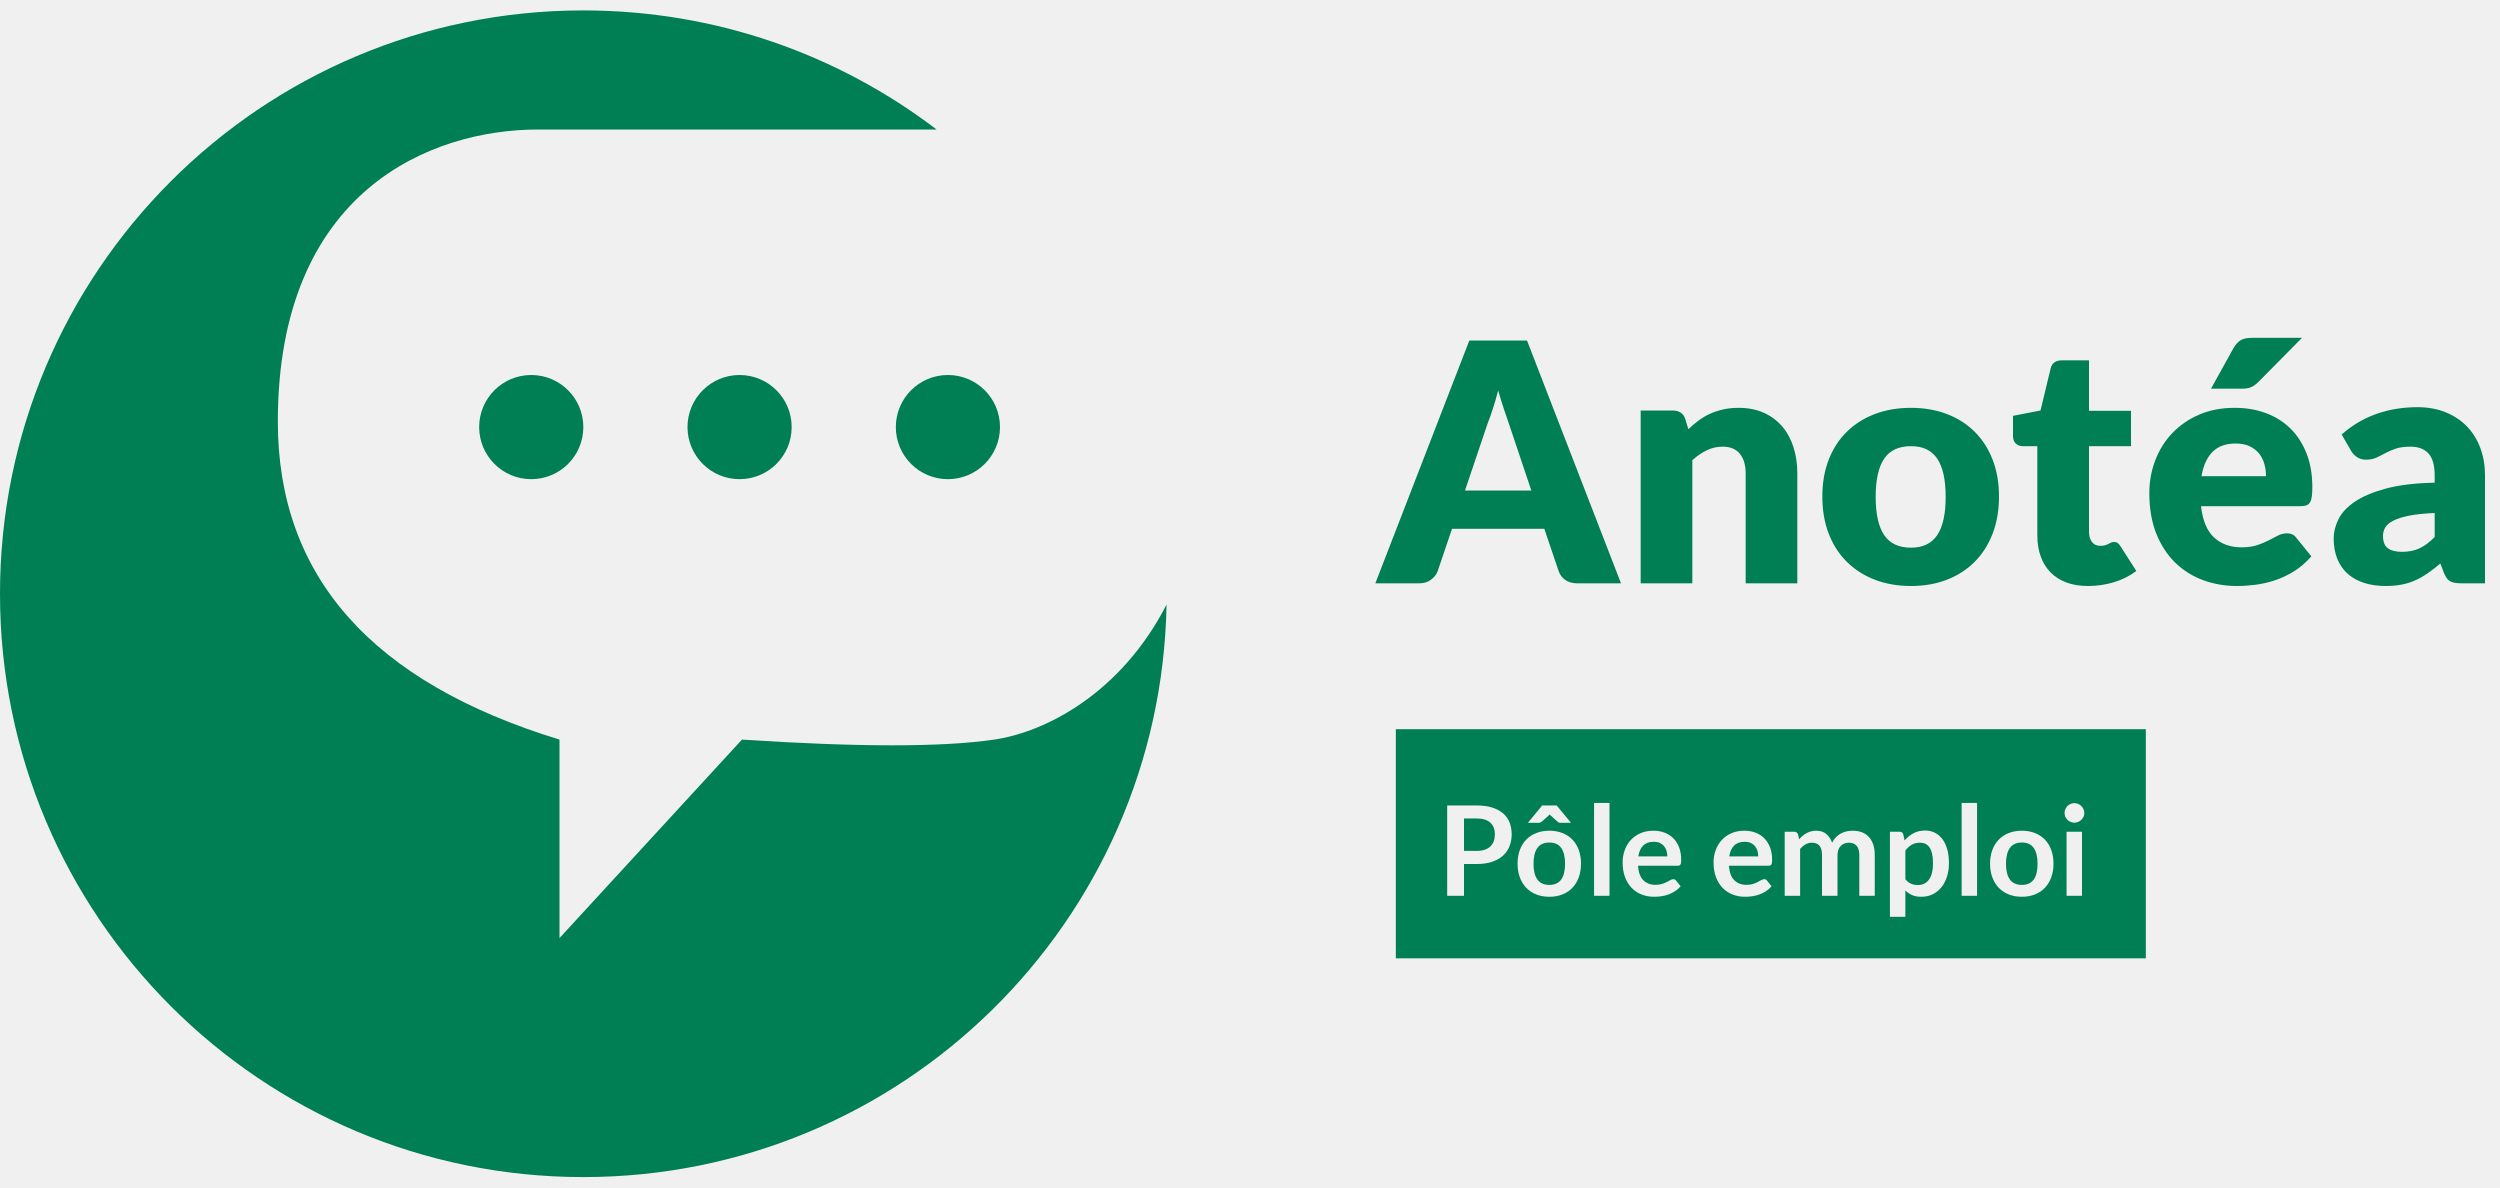
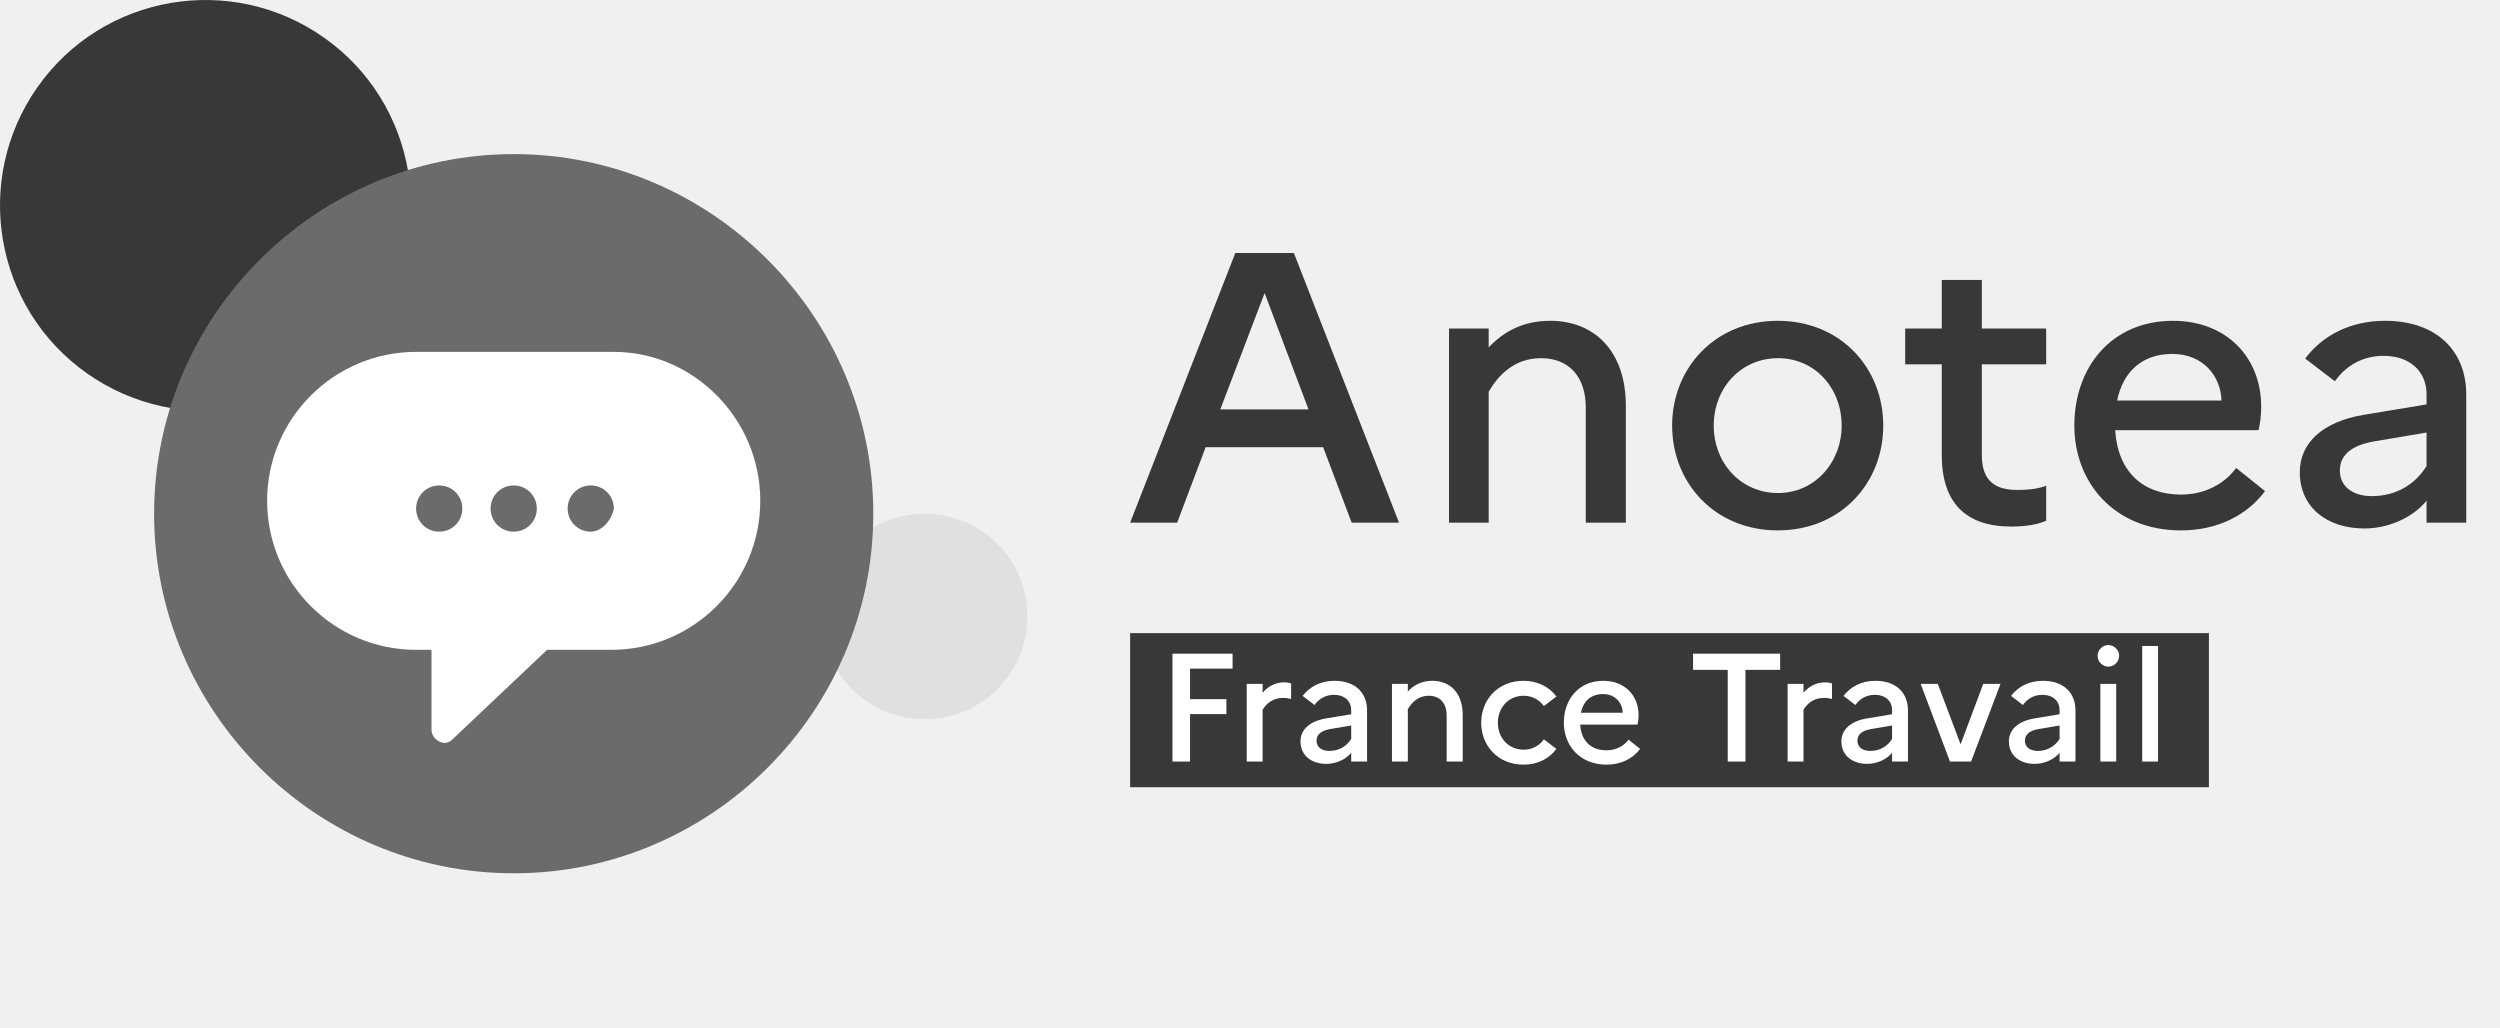
- <svg xmlns="http://www.w3.org/2000/svg" width="120px" height="57px" viewBox="0 0 120 57" version="1.1">
-   <g id="V2" stroke="none" stroke-width="1" fill="none" fill-rule="evenodd">
-     <g id="BO/Login-Empty" transform="translate(-165, -12)" fill="#007E54">
-       <g id="logo" transform="translate(165, 12)">
-         <path d="M28,0.5 C34.374,0.5 40.25,2.63 44.956,6.216 L25.82,6.217 C20.725,6.217 13.336,9.113 13.336,20.24 C13.336,27.658 17.843,32.745 26.856,35.5 L26.856,35.5 L26.856,45.028 L35.615,35.5 C41.197,35.867 45.235,35.867 47.727,35.5 C50.185,35.138 53.804,33.287 55.995,29.019 C55.719,44.243 43.291,56.5 28,56.5 C12.536,56.5 2.22162039e-13,43.964 2.20268248e-13,28.5 C2.18374458e-13,13.036 12.536,0.5 28,0.5 Z M25.5,18 C26.881,18 28,19.119 28,20.5 C28,21.881 26.881,23 25.5,23 C24.119,23 23,21.881 23,20.5 C23,19.119 24.119,18 25.5,18 Z M35.5,18 C36.881,18 38,19.119 38,20.5 C38,21.881 36.881,23 35.5,23 C34.119,23 33,21.881 33,20.5 C33,19.119 34.119,18 35.5,18 Z M45.5,18 C46.881,18 48,19.119 48,20.5 C48,21.881 46.881,23 45.5,23 C44.119,23 43,21.881 43,20.5 C43,19.119 44.119,18 45.5,18 Z" fill-rule="nonzero" />
-         <path d="M77.808,28 L75.712,28 C75.477,28 75.284,27.945 75.132,27.836 C74.98,27.727 74.875,27.587 74.816,27.416 L74.128,25.384 L69.696,25.384 L69.008,27.416 C68.955,27.565 68.851,27.7 68.696,27.82 C68.541,27.94 68.352,28 68.128,28 L66.016,28 L70.528,16.344 L73.296,16.344 L77.808,28 Z M70.32,23.544 L73.504,23.544 L72.432,20.352 C72.363,20.149 72.281,19.911 72.188,19.636 C72.095,19.361 72.003,19.064 71.912,18.744 C71.827,19.069 71.739,19.371 71.648,19.648 C71.557,19.925 71.472,20.165 71.392,20.368 L70.32,23.544 Z M78.752,28 L78.752,19.704 L80.288,19.704 C80.443,19.704 80.572,19.739 80.676,19.808 C80.78,19.877 80.853,19.981 80.896,20.12 L81.04,20.6 C81.2,20.451 81.365,20.312 81.536,20.184 C81.707,20.056 81.889,19.948 82.084,19.86 C82.279,19.772 82.489,19.703 82.716,19.652 C82.943,19.601 83.189,19.576 83.456,19.576 C83.909,19.576 84.311,19.655 84.66,19.812 C85.009,19.969 85.304,20.188 85.544,20.468 C85.784,20.748 85.965,21.081 86.088,21.468 C86.211,21.855 86.272,22.275 86.272,22.728 L86.272,28 L83.792,28 L83.792,22.728 C83.792,22.323 83.699,22.007 83.512,21.78 C83.325,21.553 83.051,21.44 82.688,21.44 C82.416,21.44 82.16,21.499 81.92,21.616 C81.68,21.733 81.451,21.891 81.232,22.088 L81.232,28 L78.752,28 Z M91.728,19.576 C92.357,19.576 92.931,19.675 93.448,19.872 C93.965,20.069 94.409,20.352 94.78,20.72 C95.151,21.088 95.439,21.535 95.644,22.06 C95.849,22.585 95.952,23.176 95.952,23.832 C95.952,24.493 95.849,25.089 95.644,25.62 C95.439,26.151 95.151,26.601 94.78,26.972 C94.409,27.343 93.965,27.628 93.448,27.828 C92.931,28.028 92.357,28.128 91.728,28.128 C91.093,28.128 90.516,28.028 89.996,27.828 C89.476,27.628 89.028,27.343 88.652,26.972 C88.276,26.601 87.985,26.151 87.78,25.62 C87.575,25.089 87.472,24.493 87.472,23.832 C87.472,23.176 87.575,22.585 87.78,22.06 C87.985,21.535 88.276,21.088 88.652,20.72 C89.028,20.352 89.476,20.069 89.996,19.872 C90.516,19.675 91.093,19.576 91.728,19.576 Z M91.728,26.288 C92.299,26.288 92.719,26.087 92.988,25.684 C93.257,25.281 93.392,24.669 93.392,23.848 C93.392,23.027 93.257,22.416 92.988,22.016 C92.719,21.616 92.299,21.416 91.728,21.416 C91.141,21.416 90.712,21.616 90.44,22.016 C90.168,22.416 90.032,23.027 90.032,23.848 C90.032,24.669 90.168,25.281 90.44,25.684 C90.712,26.087 91.141,26.288 91.728,26.288 Z M100.224,28.128 C99.829,28.128 99.481,28.071 99.18,27.956 C98.879,27.841 98.625,27.679 98.42,27.468 C98.215,27.257 98.059,27.003 97.952,26.704 C97.845,26.405 97.792,26.072 97.792,25.704 L97.792,21.416 L97.088,21.416 C96.96,21.416 96.851,21.375 96.76,21.292 C96.669,21.209 96.624,21.088 96.624,20.928 L96.624,19.96 L97.944,19.704 L98.432,17.68 C98.496,17.424 98.677,17.296 98.976,17.296 L100.272,17.296 L100.272,19.72 L102.288,19.72 L102.288,21.416 L100.272,21.416 L100.272,25.536 C100.272,25.728 100.319,25.887 100.412,26.012 C100.505,26.137 100.64,26.2 100.816,26.2 C100.907,26.2 100.983,26.191 101.044,26.172 C101.105,26.153 101.159,26.132 101.204,26.108 C101.249,26.084 101.292,26.063 101.332,26.044 C101.372,26.025 101.419,26.016 101.472,26.016 C101.547,26.016 101.607,26.033 101.652,26.068 C101.697,26.103 101.744,26.157 101.792,26.232 L102.544,27.408 C102.224,27.648 101.864,27.828 101.464,27.948 C101.064,28.068 100.651,28.128 100.224,28.128 Z M107.264,19.576 C107.813,19.576 108.316,19.661 108.772,19.832 C109.228,20.003 109.62,20.251 109.948,20.576 C110.276,20.901 110.532,21.3 110.716,21.772 C110.9,22.244 110.992,22.779 110.992,23.376 C110.992,23.563 110.984,23.715 110.968,23.832 C110.952,23.949 110.923,24.043 110.88,24.112 C110.837,24.181 110.78,24.229 110.708,24.256 C110.636,24.283 110.544,24.296 110.432,24.296 L105.648,24.296 C105.728,24.989 105.939,25.492 106.28,25.804 C106.621,26.116 107.061,26.272 107.6,26.272 C107.888,26.272 108.136,26.237 108.344,26.168 C108.552,26.099 108.737,26.021 108.9,25.936 C109.063,25.851 109.212,25.773 109.348,25.704 C109.484,25.635 109.627,25.6 109.776,25.6 C109.973,25.6 110.123,25.672 110.224,25.816 L110.944,26.704 C110.688,26.997 110.412,27.236 110.116,27.42 C109.82,27.604 109.516,27.748 109.204,27.852 C108.892,27.956 108.58,28.028 108.268,28.068 C107.956,28.108 107.659,28.128 107.376,28.128 C106.795,28.128 106.249,28.033 105.74,27.844 C105.231,27.655 104.785,27.373 104.404,27 C104.023,26.627 103.721,26.163 103.5,25.608 C103.279,25.053 103.168,24.408 103.168,23.672 C103.168,23.117 103.263,22.592 103.452,22.096 C103.641,21.6 103.913,21.165 104.268,20.792 C104.623,20.419 105.052,20.123 105.556,19.904 C106.06,19.685 106.629,19.576 107.264,19.576 Z M107.312,21.288 C106.837,21.288 106.467,21.423 106.2,21.692 C105.933,21.961 105.757,22.349 105.672,22.856 L108.768,22.856 C108.768,22.659 108.743,22.467 108.692,22.28 C108.641,22.093 108.559,21.927 108.444,21.78 C108.329,21.633 108.179,21.515 107.992,21.424 C107.805,21.333 107.579,21.288 107.312,21.288 Z M110.496,16.216 L108.416,18.32 C108.293,18.443 108.176,18.529 108.064,18.58 C107.952,18.631 107.803,18.656 107.616,18.656 L106.128,18.656 L107.216,16.696 C107.307,16.541 107.413,16.423 107.536,16.34 C107.659,16.257 107.845,16.216 108.096,16.216 L110.496,16.216 Z M118.144,28 C117.909,28 117.732,27.968 117.612,27.904 C117.492,27.84 117.392,27.707 117.312,27.504 L117.136,27.048 C116.928,27.224 116.728,27.379 116.536,27.512 C116.344,27.645 116.145,27.759 115.94,27.852 C115.735,27.945 115.516,28.015 115.284,28.06 C115.052,28.105 114.795,28.128 114.512,28.128 C114.133,28.128 113.789,28.079 113.48,27.98 C113.171,27.881 112.908,27.736 112.692,27.544 C112.476,27.352 112.309,27.113 112.192,26.828 C112.075,26.543 112.016,26.213 112.016,25.84 C112.016,25.547 112.091,25.245 112.24,24.936 C112.389,24.627 112.648,24.345 113.016,24.092 C113.384,23.839 113.88,23.627 114.504,23.456 C115.128,23.285 115.915,23.189 116.864,23.168 L116.864,22.816 C116.864,22.331 116.764,21.98 116.564,21.764 C116.364,21.548 116.08,21.44 115.712,21.44 C115.419,21.44 115.179,21.472 114.992,21.536 C114.805,21.6 114.639,21.672 114.492,21.752 C114.345,21.832 114.203,21.904 114.064,21.968 C113.925,22.032 113.76,22.064 113.568,22.064 C113.397,22.064 113.252,22.023 113.132,21.94 C113.012,21.857 112.917,21.755 112.848,21.632 L112.4,20.856 C112.901,20.413 113.457,20.084 114.068,19.868 C114.679,19.652 115.333,19.544 116.032,19.544 C116.533,19.544 116.985,19.625 117.388,19.788 C117.791,19.951 118.132,20.177 118.412,20.468 C118.692,20.759 118.907,21.104 119.056,21.504 C119.205,21.904 119.28,22.341 119.28,22.816 L119.28,28 L118.144,28 Z M115.296,26.488 C115.616,26.488 115.896,26.432 116.136,26.32 C116.376,26.208 116.619,26.027 116.864,25.776 L116.864,24.624 C116.368,24.645 115.96,24.688 115.64,24.752 C115.32,24.816 115.067,24.896 114.88,24.992 C114.693,25.088 114.564,25.197 114.492,25.32 C114.42,25.443 114.384,25.576 114.384,25.72 C114.384,26.003 114.461,26.201 114.616,26.316 C114.771,26.431 114.997,26.488 115.296,26.488 Z" id="Anotéa" />
-         <g id="label-pe" transform="translate(67, 35)" fill-rule="nonzero">
-           <path d="M36,0 L36,11 L0,11 L0,0 L36,0 Z M25.412,4.865 C25.196,4.865 25.008,4.909 24.846,4.997 C24.685,5.085 24.543,5.2 24.419,5.342 L24.419,5.342 L24.359,5.057 C24.349,5.011 24.327,4.977 24.293,4.955 C24.259,4.933 24.218,4.922 24.17,4.922 L24.17,4.922 L23.717,4.922 L23.717,9.005 L24.458,9.005 L24.458,7.745 C24.554,7.839 24.662,7.912 24.784,7.965 C24.905,8.019 25.052,8.045 25.226,8.045 C25.428,8.045 25.61,8.005 25.773,7.923 C25.937,7.842 26.075,7.73 26.191,7.586 C26.306,7.442 26.394,7.272 26.456,7.076 C26.518,6.88 26.549,6.667 26.549,6.437 C26.549,6.185 26.522,5.962 26.466,5.766 C26.411,5.571 26.334,5.408 26.233,5.274 C26.131,5.141 26.012,5.04 25.872,4.97 C25.733,4.9 25.58,4.865 25.412,4.865 Z M7.37,4.874 C7.14,4.874 6.931,4.911 6.743,4.985 C6.555,5.059 6.395,5.164 6.261,5.3 C6.128,5.436 6.026,5.602 5.952,5.798 C5.879,5.994 5.843,6.213 5.843,6.455 C5.843,6.699 5.879,6.919 5.952,7.115 C6.026,7.311 6.128,7.478 6.261,7.616 C6.395,7.754 6.555,7.86 6.743,7.934 C6.931,8.008 7.14,8.045 7.37,8.045 C7.6,8.045 7.808,8.008 7.995,7.934 C8.183,7.86 8.342,7.754 8.474,7.616 C8.606,7.478 8.708,7.311 8.78,7.115 C8.852,6.919 8.888,6.699 8.888,6.455 C8.888,6.213 8.852,5.994 8.78,5.798 C8.708,5.602 8.606,5.436 8.474,5.3 C8.342,5.164 8.183,5.059 7.995,4.985 C7.808,4.911 7.6,4.874 7.37,4.874 Z M12.365,4.874 C12.135,4.874 11.929,4.914 11.745,4.994 C11.562,5.074 11.408,5.182 11.28,5.319 C11.153,5.457 11.056,5.617 10.988,5.803 C10.92,5.988 10.886,6.185 10.886,6.395 C10.886,6.665 10.925,6.902 11.003,7.107 C11.081,7.313 11.188,7.484 11.324,7.623 C11.46,7.763 11.62,7.867 11.804,7.939 C11.988,8.01 12.187,8.045 12.401,8.045 C12.509,8.045 12.62,8.037 12.736,8.021 C12.851,8.005 12.963,7.978 13.075,7.939 C13.186,7.899 13.292,7.848 13.394,7.782 C13.496,7.717 13.588,7.637 13.67,7.541 L13.67,7.541 L13.454,7.271 C13.438,7.249 13.419,7.232 13.397,7.22 C13.375,7.208 13.349,7.202 13.319,7.202 C13.273,7.202 13.226,7.216 13.177,7.244 C13.127,7.272 13.071,7.303 13.005,7.337 C12.94,7.371 12.865,7.402 12.777,7.43 C12.69,7.458 12.587,7.472 12.467,7.472 C12.223,7.472 12.027,7.398 11.879,7.25 C11.731,7.102 11.646,6.87 11.624,6.554 L11.624,6.554 L13.526,6.554 C13.56,6.554 13.588,6.55 13.61,6.54 C13.632,6.531 13.649,6.517 13.662,6.495 C13.676,6.474 13.684,6.446 13.69,6.409 C13.694,6.371 13.697,6.325 13.697,6.269 C13.697,6.047 13.664,5.85 13.598,5.676 C13.532,5.503 13.44,5.358 13.322,5.239 C13.204,5.119 13.064,5.029 12.9,4.967 C12.737,4.905 12.559,4.874 12.365,4.874 Z M16.73,4.874 C16.5,4.874 16.294,4.914 16.11,4.994 C15.927,5.074 15.773,5.182 15.646,5.319 C15.518,5.457 15.421,5.617 15.353,5.803 C15.285,5.988 15.251,6.185 15.251,6.395 C15.251,6.665 15.29,6.902 15.368,7.107 C15.446,7.313 15.553,7.484 15.689,7.623 C15.825,7.763 15.985,7.867 16.169,7.939 C16.353,8.01 16.552,8.045 16.766,8.045 C16.874,8.045 16.985,8.037 17.101,8.021 C17.216,8.005 17.328,7.978 17.439,7.939 C17.551,7.899 17.657,7.848 17.759,7.782 C17.861,7.717 17.953,7.637 18.035,7.541 L18.035,7.541 L17.819,7.271 C17.803,7.249 17.784,7.232 17.762,7.22 C17.74,7.208 17.714,7.202 17.684,7.202 C17.638,7.202 17.591,7.216 17.541,7.244 C17.492,7.272 17.436,7.303 17.37,7.337 C17.305,7.371 17.23,7.402 17.142,7.43 C17.055,7.458 16.952,7.472 16.832,7.472 C16.588,7.472 16.392,7.398 16.244,7.25 C16.096,7.102 16.011,6.87 15.989,6.554 L15.989,6.554 L17.891,6.554 C17.925,6.554 17.953,6.55 17.975,6.54 C17.997,6.531 18.014,6.517 18.027,6.495 C18.041,6.474 18.049,6.446 18.055,6.409 C18.059,6.371 18.062,6.325 18.062,6.269 C18.062,6.047 18.029,5.85 17.963,5.676 C17.897,5.503 17.805,5.358 17.687,5.239 C17.569,5.119 17.429,5.029 17.265,4.967 C17.102,4.905 16.924,4.874 16.73,4.874 Z M30.05,4.874 C29.82,4.874 29.611,4.911 29.423,4.985 C29.235,5.059 29.075,5.164 28.942,5.3 C28.808,5.436 28.706,5.602 28.633,5.798 C28.559,5.994 28.523,6.213 28.523,6.455 C28.523,6.699 28.559,6.919 28.633,7.115 C28.706,7.311 28.808,7.478 28.942,7.616 C29.075,7.754 29.235,7.86 29.423,7.934 C29.611,8.008 29.82,8.045 30.05,8.045 C30.28,8.045 30.488,8.008 30.675,7.934 C30.863,7.86 31.022,7.754 31.154,7.616 C31.286,7.478 31.388,7.311 31.46,7.115 C31.532,6.919 31.568,6.699 31.568,6.455 C31.568,6.213 31.532,5.994 31.46,5.798 C31.388,5.602 31.286,5.436 31.154,5.3 C31.022,5.164 30.863,5.059 30.675,4.985 C30.488,4.911 30.28,4.874 30.05,4.874 Z M3.878,3.662 L2.465,3.662 L2.465,8 L3.272,8 L3.272,6.473 L3.878,6.473 C4.16,6.473 4.406,6.438 4.616,6.368 C4.826,6.298 5.001,6.2 5.141,6.074 C5.281,5.948 5.386,5.798 5.456,5.622 C5.526,5.447 5.561,5.255 5.561,5.045 C5.561,4.843 5.528,4.657 5.462,4.487 C5.396,4.317 5.294,4.171 5.156,4.049 C5.018,3.927 4.843,3.832 4.631,3.764 C4.419,3.696 4.168,3.662 3.878,3.662 L3.878,3.662 Z M10.256,3.542 L9.515,3.542 L9.515,8 L10.256,8 L10.256,3.542 Z M21.926,4.874 C21.828,4.874 21.731,4.885 21.634,4.907 C21.536,4.929 21.445,4.963 21.359,5.009 C21.273,5.055 21.194,5.114 21.122,5.188 C21.05,5.261 20.99,5.348 20.942,5.45 C20.88,5.276 20.787,5.137 20.662,5.032 C20.536,4.926 20.377,4.874 20.183,4.874 C20.091,4.874 20.007,4.884 19.93,4.905 C19.852,4.927 19.781,4.955 19.713,4.991 C19.646,5.027 19.584,5.07 19.524,5.12 C19.465,5.17 19.409,5.225 19.355,5.285 L19.355,5.285 L19.307,5.057 C19.277,4.967 19.214,4.922 19.118,4.922 L19.118,4.922 L18.665,4.922 L18.665,8 L19.406,8 L19.406,5.747 C19.486,5.655 19.572,5.583 19.666,5.529 C19.759,5.476 19.858,5.45 19.964,5.45 C20.126,5.45 20.248,5.497 20.331,5.591 C20.415,5.685 20.456,5.835 20.456,6.041 L20.456,6.041 L20.456,8 L21.2,8 L21.2,6.041 C21.2,5.945 21.214,5.86 21.242,5.786 C21.27,5.712 21.308,5.651 21.358,5.601 C21.407,5.552 21.463,5.515 21.529,5.489 C21.594,5.463 21.664,5.45 21.74,5.45 C21.906,5.45 22.032,5.499 22.118,5.598 C22.204,5.698 22.247,5.845 22.247,6.041 L22.247,6.041 L22.247,8 L22.988,8 L22.988,6.041 C22.988,5.855 22.965,5.69 22.918,5.546 C22.87,5.402 22.802,5.28 22.712,5.18 C22.622,5.08 22.511,5.004 22.379,4.952 C22.247,4.9 22.096,4.874 21.926,4.874 Z M27.899,3.542 L27.158,3.542 L27.158,8 L27.899,8 L27.899,3.542 Z M32.936,4.922 L32.195,4.922 L32.195,8 L32.936,8 L32.936,4.922 Z M25.157,5.45 C25.255,5.45 25.342,5.468 25.419,5.504 C25.497,5.54 25.562,5.597 25.616,5.675 C25.67,5.753 25.711,5.854 25.741,5.979 C25.77,6.105 25.784,6.257 25.784,6.437 C25.784,6.615 25.767,6.769 25.733,6.901 C25.699,7.032 25.651,7.14 25.587,7.226 C25.524,7.312 25.448,7.376 25.357,7.418 C25.265,7.46 25.164,7.481 25.052,7.481 C24.938,7.481 24.832,7.461 24.733,7.42 C24.633,7.378 24.542,7.306 24.458,7.202 L24.458,7.202 L24.458,5.822 C24.552,5.704 24.653,5.613 24.762,5.548 C24.872,5.482 25.003,5.45 25.157,5.45 Z M7.37,5.441 C7.626,5.441 7.815,5.528 7.939,5.702 C8.062,5.876 8.123,6.129 8.123,6.461 C8.123,6.793 8.062,7.045 7.939,7.217 C7.815,7.389 7.626,7.475 7.37,7.475 C7.11,7.475 6.918,7.389 6.794,7.215 C6.67,7.042 6.608,6.791 6.608,6.461 C6.608,6.131 6.67,5.879 6.794,5.704 C6.918,5.528 7.11,5.441 7.37,5.441 Z M30.05,5.441 C30.306,5.441 30.495,5.528 30.619,5.702 C30.742,5.876 30.803,6.129 30.803,6.461 C30.803,6.793 30.742,7.045 30.619,7.217 C30.495,7.389 30.306,7.475 30.05,7.475 C29.79,7.475 29.598,7.389 29.474,7.215 C29.35,7.042 29.288,6.791 29.288,6.461 C29.288,6.131 29.35,5.879 29.474,5.704 C29.598,5.528 29.79,5.441 30.05,5.441 Z M12.38,5.405 C12.49,5.405 12.586,5.423 12.668,5.46 C12.75,5.498 12.818,5.548 12.872,5.612 C12.926,5.676 12.966,5.75 12.992,5.835 C13.018,5.921 13.031,6.011 13.031,6.107 L13.031,6.107 L11.639,6.107 C11.673,5.883 11.751,5.71 11.873,5.588 C11.995,5.466 12.164,5.405 12.38,5.405 Z M16.745,5.405 C16.855,5.405 16.951,5.423 17.033,5.46 C17.115,5.498 17.183,5.548 17.237,5.612 C17.291,5.676 17.331,5.75 17.357,5.835 C17.383,5.921 17.396,6.011 17.396,6.107 L17.396,6.107 L16.004,6.107 C16.038,5.883 16.116,5.71 16.238,5.588 C16.36,5.466 16.529,5.405 16.745,5.405 Z M3.878,4.286 C4.026,4.286 4.155,4.303 4.265,4.338 C4.375,4.374 4.466,4.424 4.538,4.49 C4.61,4.556 4.664,4.636 4.7,4.73 C4.736,4.824 4.754,4.929 4.754,5.045 C4.754,5.167 4.736,5.277 4.7,5.377 C4.664,5.476 4.61,5.559 4.538,5.628 C4.466,5.698 4.375,5.75 4.265,5.787 C4.155,5.825 4.026,5.843 3.878,5.843 L3.878,5.843 L3.272,5.843 L3.272,4.286 Z M7.721,3.662 L7.025,3.662 L6.338,4.496 L6.851,4.496 C6.881,4.496 6.909,4.491 6.936,4.479 C6.964,4.468 6.985,4.456 7.001,4.442 L7.001,4.442 L7.322,4.157 C7.332,4.147 7.342,4.137 7.354,4.127 C7.365,4.117 7.375,4.105 7.385,4.091 C7.395,4.105 7.405,4.117 7.417,4.127 L7.417,4.127 L7.448,4.157 L7.763,4.442 C7.801,4.478 7.851,4.496 7.913,4.496 L7.913,4.496 L8.408,4.496 L7.721,3.662 Z M32.567,3.551 C32.503,3.551 32.443,3.563 32.386,3.588 C32.328,3.614 32.279,3.647 32.237,3.689 C32.195,3.731 32.162,3.781 32.136,3.839 C32.111,3.897 32.099,3.959 32.099,4.025 C32.099,4.089 32.111,4.149 32.136,4.205 C32.162,4.261 32.195,4.31 32.237,4.352 C32.279,4.394 32.328,4.427 32.386,4.452 C32.443,4.478 32.503,4.49 32.567,4.49 C32.633,4.49 32.695,4.478 32.753,4.452 C32.811,4.427 32.861,4.394 32.904,4.352 C32.948,4.31 32.982,4.261 33.008,4.205 C33.034,4.149 33.047,4.089 33.047,4.025 C33.047,3.959 33.034,3.897 33.008,3.839 C32.982,3.781 32.948,3.731 32.904,3.689 C32.861,3.647 32.811,3.614 32.753,3.588 C32.695,3.563 32.633,3.551 32.567,3.551 Z" id="Combined-Shape" />
-         </g>
-       </g>
-     </g>
+ <svg xmlns="http://www.w3.org/2000/svg" width="146" height="60" viewBox="0 0 146 60" fill="none">
+   <g clip-path="url(#clip0_6540_2930)">
+     <path d="M66 30.525L72.142 14.775H75.562L81.705 30.525H78.938L77.272 26.115H70.41L68.745 30.525H66ZM71.265 23.91H76.418L73.853 17.115L71.265 23.91Z" fill="#383838" />
+     <path d="M84.622 30.525V19.185H86.939V20.288C87.794 19.387 88.919 18.735 90.539 18.735C93.037 18.735 94.949 20.422 94.949 23.707V30.525H92.609V23.797C92.609 21.997 91.619 20.918 89.999 20.918C88.447 20.918 87.524 21.885 86.939 22.875V30.525H84.622Z" fill="#383838" />
+     <path d="M103.817 18.735C107.507 18.735 109.982 21.503 109.982 24.855C109.982 28.207 107.507 30.975 103.817 30.975C100.15 30.975 97.652 28.207 97.652 24.855C97.652 21.503 100.15 18.735 103.817 18.735ZM103.84 28.793C105.977 28.793 107.552 27.015 107.552 24.855C107.552 22.65 105.977 20.918 103.84 20.918C101.657 20.918 100.082 22.672 100.082 24.855C100.082 27.038 101.657 28.793 103.84 28.793Z" fill="#383838" />
+     <path d="M113.4 26.587V21.277H111.262V19.185H113.4V16.35H115.74V19.185H119.497V21.277H115.74V26.587C115.74 28.117 116.55 28.613 117.81 28.613C118.575 28.613 119.092 28.523 119.497 28.365V30.413C118.957 30.637 118.327 30.75 117.45 30.75C114.795 30.75 113.4 29.355 113.4 26.587Z" fill="#383838" />
+     <path d="M132.279 28.68C131.221 30.098 129.489 30.975 127.374 30.975C123.459 30.975 121.141 28.163 121.141 24.855C121.141 21.457 123.301 18.735 126.901 18.735C130.029 18.735 132.054 20.872 132.054 23.753C132.054 24.27 131.986 24.788 131.896 25.125H123.526C123.684 27.6 125.191 28.883 127.374 28.883C128.746 28.883 129.894 28.275 130.591 27.33L132.279 28.68ZM126.856 20.67C125.169 20.67 123.999 21.637 123.639 23.392H129.736C129.691 21.975 128.679 20.67 126.856 20.67Z" fill="#383838" />
+     <path d="M138.088 30.863C135.838 30.863 134.308 29.58 134.308 27.578C134.308 25.867 135.636 24.63 138.043 24.225L141.711 23.617V23.032C141.711 21.637 140.676 20.782 139.213 20.782C137.976 20.782 137.008 21.345 136.356 22.267L134.623 20.94C135.636 19.59 137.256 18.735 139.281 18.735C142.341 18.735 144.028 20.535 144.028 23.032V30.525H141.711V29.242C140.901 30.233 139.483 30.863 138.088 30.863ZM136.648 27.488C136.648 28.365 137.346 28.973 138.516 28.973C139.933 28.973 141.036 28.297 141.711 27.218V25.26L138.651 25.777C137.233 26.025 136.648 26.633 136.648 27.488Z" fill="#383838" />
+     <rect x="66" y="36.975" width="63" height="9" fill="#383838" />
+     <path d="M68.472 44.475V38.175H71.982V39.048H69.498V40.83H71.622V41.703H69.498V44.475H68.472Z" fill="white" />
+     <path d="M72.809 44.475V39.939H73.736V40.452C74.051 40.101 74.447 39.849 75.005 39.849C75.149 39.849 75.284 39.876 75.401 39.912V40.821C75.257 40.785 75.113 40.758 74.924 40.758C74.348 40.758 73.97 41.064 73.736 41.451V44.475H72.809Z" fill="white" />
+     <path d="M77.461 44.61C76.561 44.61 75.949 44.097 75.949 43.296C75.949 42.612 76.48 42.117 77.443 41.955L78.91 41.712V41.478C78.91 40.92 78.496 40.578 77.911 40.578C77.416 40.578 77.029 40.803 76.768 41.172L76.075 40.641C76.48 40.101 77.128 39.759 77.938 39.759C79.162 39.759 79.837 40.479 79.837 41.478V44.475H78.91V43.962C78.586 44.358 78.019 44.61 77.461 44.61ZM76.885 43.26C76.885 43.611 77.164 43.854 77.632 43.854C78.199 43.854 78.64 43.584 78.91 43.152V42.369L77.686 42.576C77.119 42.675 76.885 42.918 76.885 43.26Z" fill="white" />
+     <path d="M81.29 44.475V39.939H82.217V40.38C82.559 40.02 83.009 39.759 83.657 39.759C84.656 39.759 85.421 40.434 85.421 41.748V44.475H84.485V41.784C84.485 41.064 84.089 40.632 83.441 40.632C82.82 40.632 82.451 41.019 82.217 41.415V44.475H81.29Z" fill="white" />
+     <path d="M88.987 43.782C89.499 43.782 89.913 43.53 90.165 43.179L90.894 43.737C90.481 44.295 89.814 44.655 88.978 44.655C87.457 44.655 86.502 43.53 86.502 42.207C86.502 40.884 87.457 39.759 88.978 39.759C89.805 39.759 90.481 40.119 90.894 40.677L90.165 41.235C89.913 40.884 89.499 40.632 88.978 40.632C88.105 40.632 87.475 41.316 87.475 42.207C87.475 43.107 88.105 43.782 88.987 43.782Z" fill="white" />
+     <path d="M95.783 43.737C95.36 44.304 94.667 44.655 93.821 44.655C92.255 44.655 91.328 43.53 91.328 42.207C91.328 40.848 92.192 39.759 93.632 39.759C94.883 39.759 95.693 40.614 95.693 41.766C95.693 41.973 95.666 42.18 95.63 42.315H92.282C92.345 43.305 92.948 43.818 93.821 43.818C94.37 43.818 94.829 43.575 95.108 43.197L95.783 43.737ZM93.614 40.533C92.939 40.533 92.471 40.92 92.327 41.622H94.766C94.748 41.055 94.343 40.533 93.614 40.533Z" fill="white" />
+     <path d="M98.875 39.12V38.175H103.96V39.12H101.935V44.475H100.9V39.12H98.875Z" fill="white" />
+     <path d="M104.397 44.475V39.939H105.324V40.452C105.639 40.101 106.035 39.849 106.593 39.849C106.737 39.849 106.872 39.876 106.989 39.912V40.821C106.845 40.785 106.701 40.758 106.512 40.758C105.936 40.758 105.558 41.064 105.324 41.451V44.475H104.397Z" fill="white" />
+     <path d="M109.049 44.61C108.149 44.61 107.537 44.097 107.537 43.296C107.537 42.612 108.068 42.117 109.031 41.955L110.498 41.712V41.478C110.498 40.92 110.084 40.578 109.499 40.578C109.004 40.578 108.617 40.803 108.356 41.172L107.663 40.641C108.068 40.101 108.716 39.759 109.526 39.759C110.75 39.759 111.425 40.479 111.425 41.478V44.475H110.498V43.962C110.174 44.358 109.607 44.61 109.049 44.61ZM108.473 43.26C108.473 43.611 108.752 43.854 109.22 43.854C109.787 43.854 110.228 43.584 110.498 43.152V42.369L109.274 42.576C108.707 42.675 108.473 42.918 108.473 43.26Z" fill="white" />
+     <path d="M112.168 39.939H113.167L114.499 43.467L115.822 39.939H116.83L115.111 44.475H113.878L112.168 39.939Z" fill="white" />
+     <path d="M118.831 44.61C117.931 44.61 117.319 44.097 117.319 43.296C117.319 42.612 117.85 42.117 118.813 41.955L120.28 41.712V41.478C120.28 40.92 119.866 40.578 119.281 40.578C118.786 40.578 118.399 40.803 118.138 41.172L117.445 40.641C117.85 40.101 118.498 39.759 119.308 39.759C120.532 39.759 121.207 40.479 121.207 41.478V44.475H120.28V43.962C119.956 44.358 119.389 44.61 118.831 44.61ZM118.255 43.26C118.255 43.611 118.534 43.854 119.002 43.854C119.569 43.854 120.01 43.584 120.28 43.152V42.369L119.056 42.576C118.489 42.675 118.255 42.918 118.255 43.26Z" fill="white" />
+     <path d="M123.128 38.931C122.786 38.931 122.498 38.643 122.498 38.301C122.498 37.959 122.786 37.671 123.128 37.671C123.47 37.671 123.758 37.959 123.758 38.301C123.758 38.643 123.47 38.931 123.128 38.931ZM122.66 44.475V39.939H123.587V44.475H122.66Z" fill="white" />
+     <path d="M125.104 44.475V37.725H126.031V44.475H125.104Z" fill="white" />
+     <path d="M21.809 18.914C17.995 24.333 10.505 25.622 5.086 21.809C-0.333 17.995 -1.622 10.505 2.191 5.086C6.005 -0.333 13.495 -1.622 18.914 2.191C24.333 6.005 25.622 13.495 21.809 18.914Z" fill="#383838" />
+     <path d="M58.37 40.117C56.092 42.528 52.294 42.636 49.883 40.37C47.472 38.092 47.364 34.294 49.63 31.883C51.908 29.472 55.706 29.364 58.117 31.63C60.528 33.908 60.636 37.706 58.37 40.117Z" fill="#E0E0E0" />
+     <path d="M51 30C51 41.55 41.55 51 30 51C18.45 51 9 41.55 9 30C9 18.45 18.45 9 30 9C41.55 9 51 18.45 51 30Z" fill="#6B6B6B" />
+     <path d="M35.85 20.55H24.3C19.5 20.55 15.6 24.45 15.6 29.25C15.6 34.05 19.5 37.95 24.3 37.95H25.2V42.6C25.2 43.2 25.95 43.65 26.4 43.2L31.95 37.95H35.7C40.5 37.95 44.4 34.05 44.4 29.25C44.4 24.45 40.5 20.55 35.85 20.55ZM25.65 31.05C24.9 31.05 24.3 30.45 24.3 29.7C24.3 28.95 24.9 28.35 25.65 28.35C26.4 28.35 27 28.95 27 29.7C27 30.45 26.4 31.05 25.65 31.05ZM30 31.05C29.25 31.05 28.65 30.45 28.65 29.7C28.65 28.95 29.25 28.35 30 28.35C30.75 28.35 31.35 28.95 31.35 29.7C31.35 30.45 30.75 31.05 30 31.05ZM34.5 31.05C33.75 31.05 33.15 30.45 33.15 29.7C33.15 28.95 33.75 28.35 34.5 28.35C35.25 28.35 35.85 28.95 35.85 29.7C35.7 30.45 35.1 31.05 34.5 31.05Z" fill="white" />
  </g>
+   <defs>
+     <clipPath id="clip0_6540_2930">
+       <rect width="145.5" height="60" fill="white" />
+     </clipPath>
+   </defs>
</svg>
